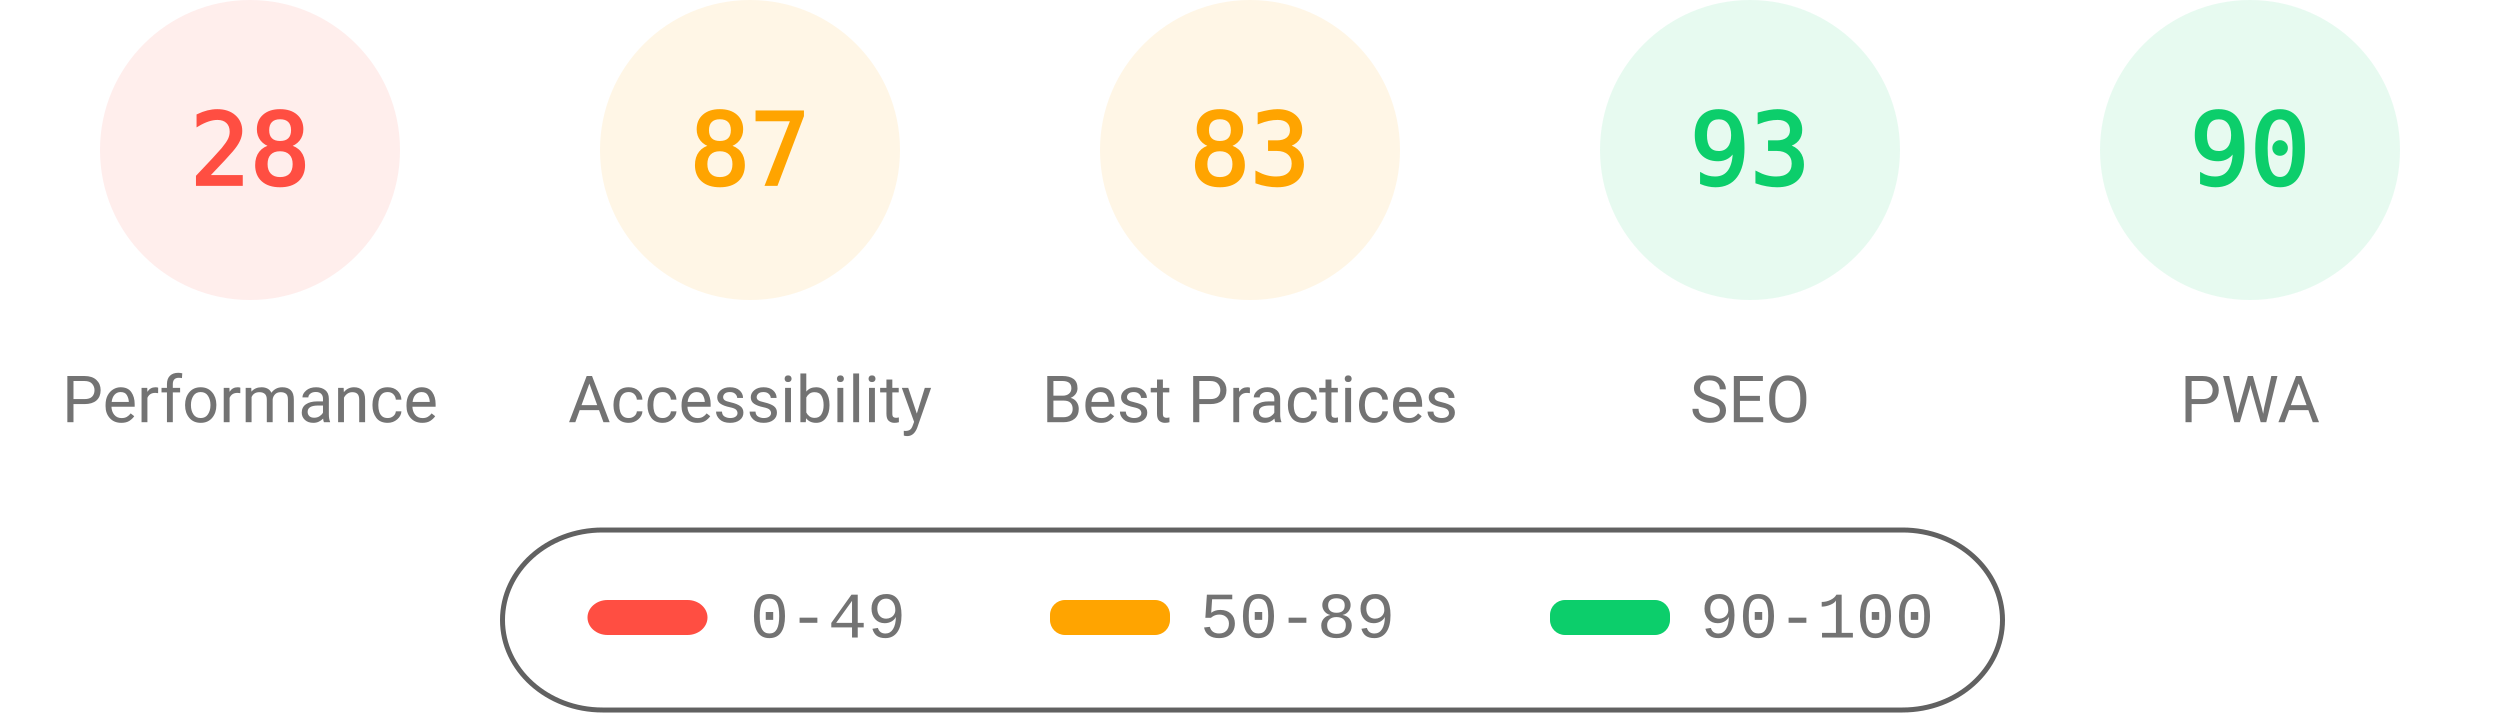
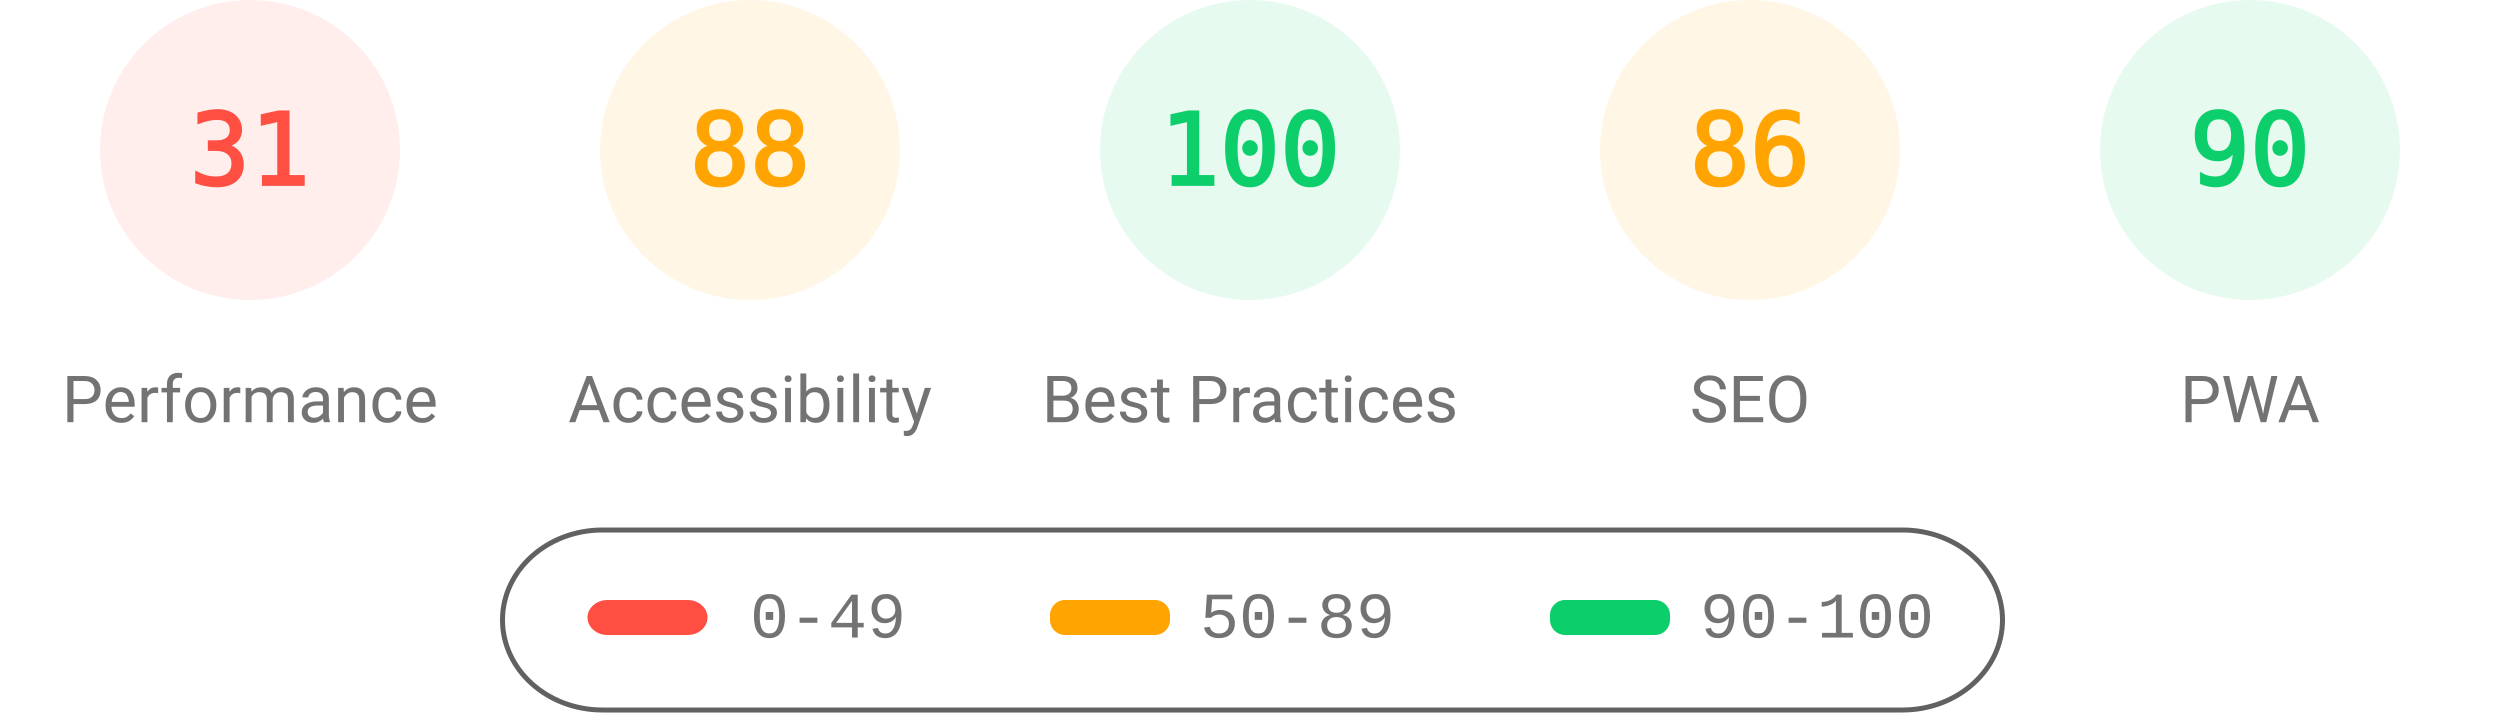
<svg xmlns="http://www.w3.org/2000/svg" fill="none" width="1000" height="285">
  <style>.gauge-base{opacity:.1}.gauge-arc{fill:none;animation-delay:250ms;stroke-linecap:round;transform:rotate(-90deg);transform-origin:100px 60px;animation:load-gauge 1s ease forwards}.guage-text{font-size:40px;font-family:monospace;text-align:center}.guage-red{color:#ff4e42;fill:#ff4e42;stroke:#ff4e42}.guage-orange{color:#ffa400;fill:#ffa400;stroke:#ffa400}.guage-green{color:#0cce6b;fill:#0cce6b;stroke:#0cce6b}.guage-undefined{color:#5c5c5c;fill:#5c5c5c;stroke:#5c5c5c}.guage-title{color:#737373;fill:#737373;stroke:none;font-size:26px;line-height:26px;font-family:Roboto,Halvetica,Arial,sans-serif}@keyframes load-gauge{from{stroke-dasharray:0 352.858}}</style>
  <svg class="guage-div guage-perf guage-red" viewBox="0 0 200 200" width="200" height="200">
    <circle class="gauge-base" r="56" cx="100" cy="60" stroke-width="8" />
-     <circle class="gauge-arc guage-arc-1" r="56" cx="100" cy="60" stroke-width="8" style="stroke-dasharray:98.52,351.858" />
-     <text class="guage-text" x="100" y="60" alignment-baseline="central" dominant-baseline="central" text-anchor="middle">28</text>
+     <circle class="gauge-arc guage-arc-1" r="56" cx="100" cy="60" stroke-width="8" style="stroke-dasharray:109.076,351.858" />
+     <text class="guage-text" x="100" y="60" alignment-baseline="central" dominant-baseline="central" text-anchor="middle">31</text>
    <text class="guage-title" x="100" y="160" alignment-baseline="central" dominant-baseline="central" text-anchor="middle">Performance</text>
  </svg>
  <svg class="guage-div guage-acc guage-orange" viewBox="0 0 200 200" width="200" height="200" x="200">
    <circle class="gauge-base" r="56" cx="100" cy="60" stroke-width="8" />
-     <circle class="gauge-arc guage-arc-2" r="56" cx="100" cy="60" stroke-width="8" style="stroke-dasharray:306.116,351.858" />
-     <text class="guage-text" x="100" y="60" alignment-baseline="central" dominant-baseline="central" text-anchor="middle">87</text>
+     <circle class="gauge-arc guage-arc-2" r="56" cx="100" cy="60" stroke-width="8" style="stroke-dasharray:309.635,351.858" />
+     <text class="guage-text" x="100" y="60" alignment-baseline="central" dominant-baseline="central" text-anchor="middle">88</text>
    <text class="guage-title" x="100" y="160" alignment-baseline="central" dominant-baseline="central" text-anchor="middle">Accessibility</text>
  </svg>
-   <svg class="guage-div guage-best guage-orange" viewBox="0 0 200 200" width="200" height="200" x="400">
+   <svg class="guage-div guage-best guage-green" viewBox="0 0 200 200" width="200" height="200" x="400">
    <circle class="gauge-base" r="56" cx="100" cy="60" stroke-width="8" />
-     <circle class="gauge-arc guage-arc-3" r="56" cx="100" cy="60" stroke-width="8" style="stroke-dasharray:292.042,351.858" />
-     <text class="guage-text" x="100" y="60" alignment-baseline="central" dominant-baseline="central" text-anchor="middle">83</text>
+     <circle class="gauge-arc guage-arc-3" r="56" cx="100" cy="60" stroke-width="8" style="stroke-dasharray:351.858,351.858" />
+     <text class="guage-text" x="100" y="60" alignment-baseline="central" dominant-baseline="central" text-anchor="middle">100</text>
    <text class="guage-title" x="100" y="160" alignment-baseline="central" dominant-baseline="central" text-anchor="middle">Best Practices</text>
  </svg>
-   <svg class="guage-div guage-seo guage-green" viewBox="0 0 200 200" width="200" height="200" x="600">
+   <svg class="guage-div guage-seo guage-orange" viewBox="0 0 200 200" width="200" height="200" x="600">
    <circle class="gauge-base" r="56" cx="100" cy="60" stroke-width="8" />
-     <circle class="gauge-arc guage-arc-4" r="56" cx="100" cy="60" stroke-width="8" style="stroke-dasharray:327.228,351.858" />
-     <text class="guage-text" x="100" y="60" alignment-baseline="central" dominant-baseline="central" text-anchor="middle">93</text>
+     <circle class="gauge-arc guage-arc-4" r="56" cx="100" cy="60" stroke-width="8" style="stroke-dasharray:302.598,351.858" />
+     <text class="guage-text" x="100" y="60" alignment-baseline="central" dominant-baseline="central" text-anchor="middle">86</text>
    <text class="guage-title" x="100" y="160" alignment-baseline="central" dominant-baseline="central" text-anchor="middle">SEO</text>
  </svg>
  <svg class="guage-div guage-pwa guage-green" viewBox="0 0 200 200" width="200" height="200" x="800">
    <circle class="gauge-base" r="56" cx="100" cy="60" stroke-width="8" />
    <circle class="gauge-arc guage-arc-4" r="56" cx="100" cy="60" stroke-width="8" style="stroke-dasharray:316.672,351.858" />
    <text class="guage-text" x="100" y="60" alignment-baseline="central" dominant-baseline="central" text-anchor="middle">90</text>
    <text class="guage-title" x="100" y="160" alignment-baseline="central" dominant-baseline="central" text-anchor="middle">PWA</text>
  </svg>
  <svg width="604" height="76" x="200" y="210">
    <path fill="none" id="canvas_background" d="M-1-1h604v80H-1z" />
    <rect fill-opacity="0" stroke="#616161" stroke-width="2" rx="40" id="svg_2" height="72" width="600" y="2" x="1" fill="#000" />
    <rect stroke="#000" rx="8" id="svg_3" height="14" width="48" y="30" x="35" stroke-opacity="null" stroke-width="0" fill="#ff4e42" />
    <rect stroke="#000" rx="6" id="svg_4" height="14" width="48" y="30" x="220" stroke-opacity="null" stroke-width="0" fill="#ffa400" />
    <rect stroke="#000" rx="6" id="svg_5" height="14" width="48" y="30" x="420" stroke-opacity="null" stroke-width="0" fill="#0cce6b" />
    <text xml:space="preserve" text-anchor="start" font-family="'Courier New', Courier, monospace" font-size="26" id="svg_6" y="45" x="100" stroke-opacity="null" stroke-width="0" stroke="#000" fill="#737373">0-49</text>
    <text xml:space="preserve" text-anchor="start" font-family="'Courier New', Courier, monospace" font-size="26" id="svg_7" y="45" x="280" stroke-opacity="null" stroke-width="0" stroke="#000" fill="#737373">50-89</text>
    <text xml:space="preserve" text-anchor="start" font-family="'Courier New', Courier, monospace" font-size="26" id="svg_8" y="45" x="480" stroke-opacity="null" stroke-width="0" stroke="#000" fill="#737373">90-100</text>
  </svg>
</svg>
